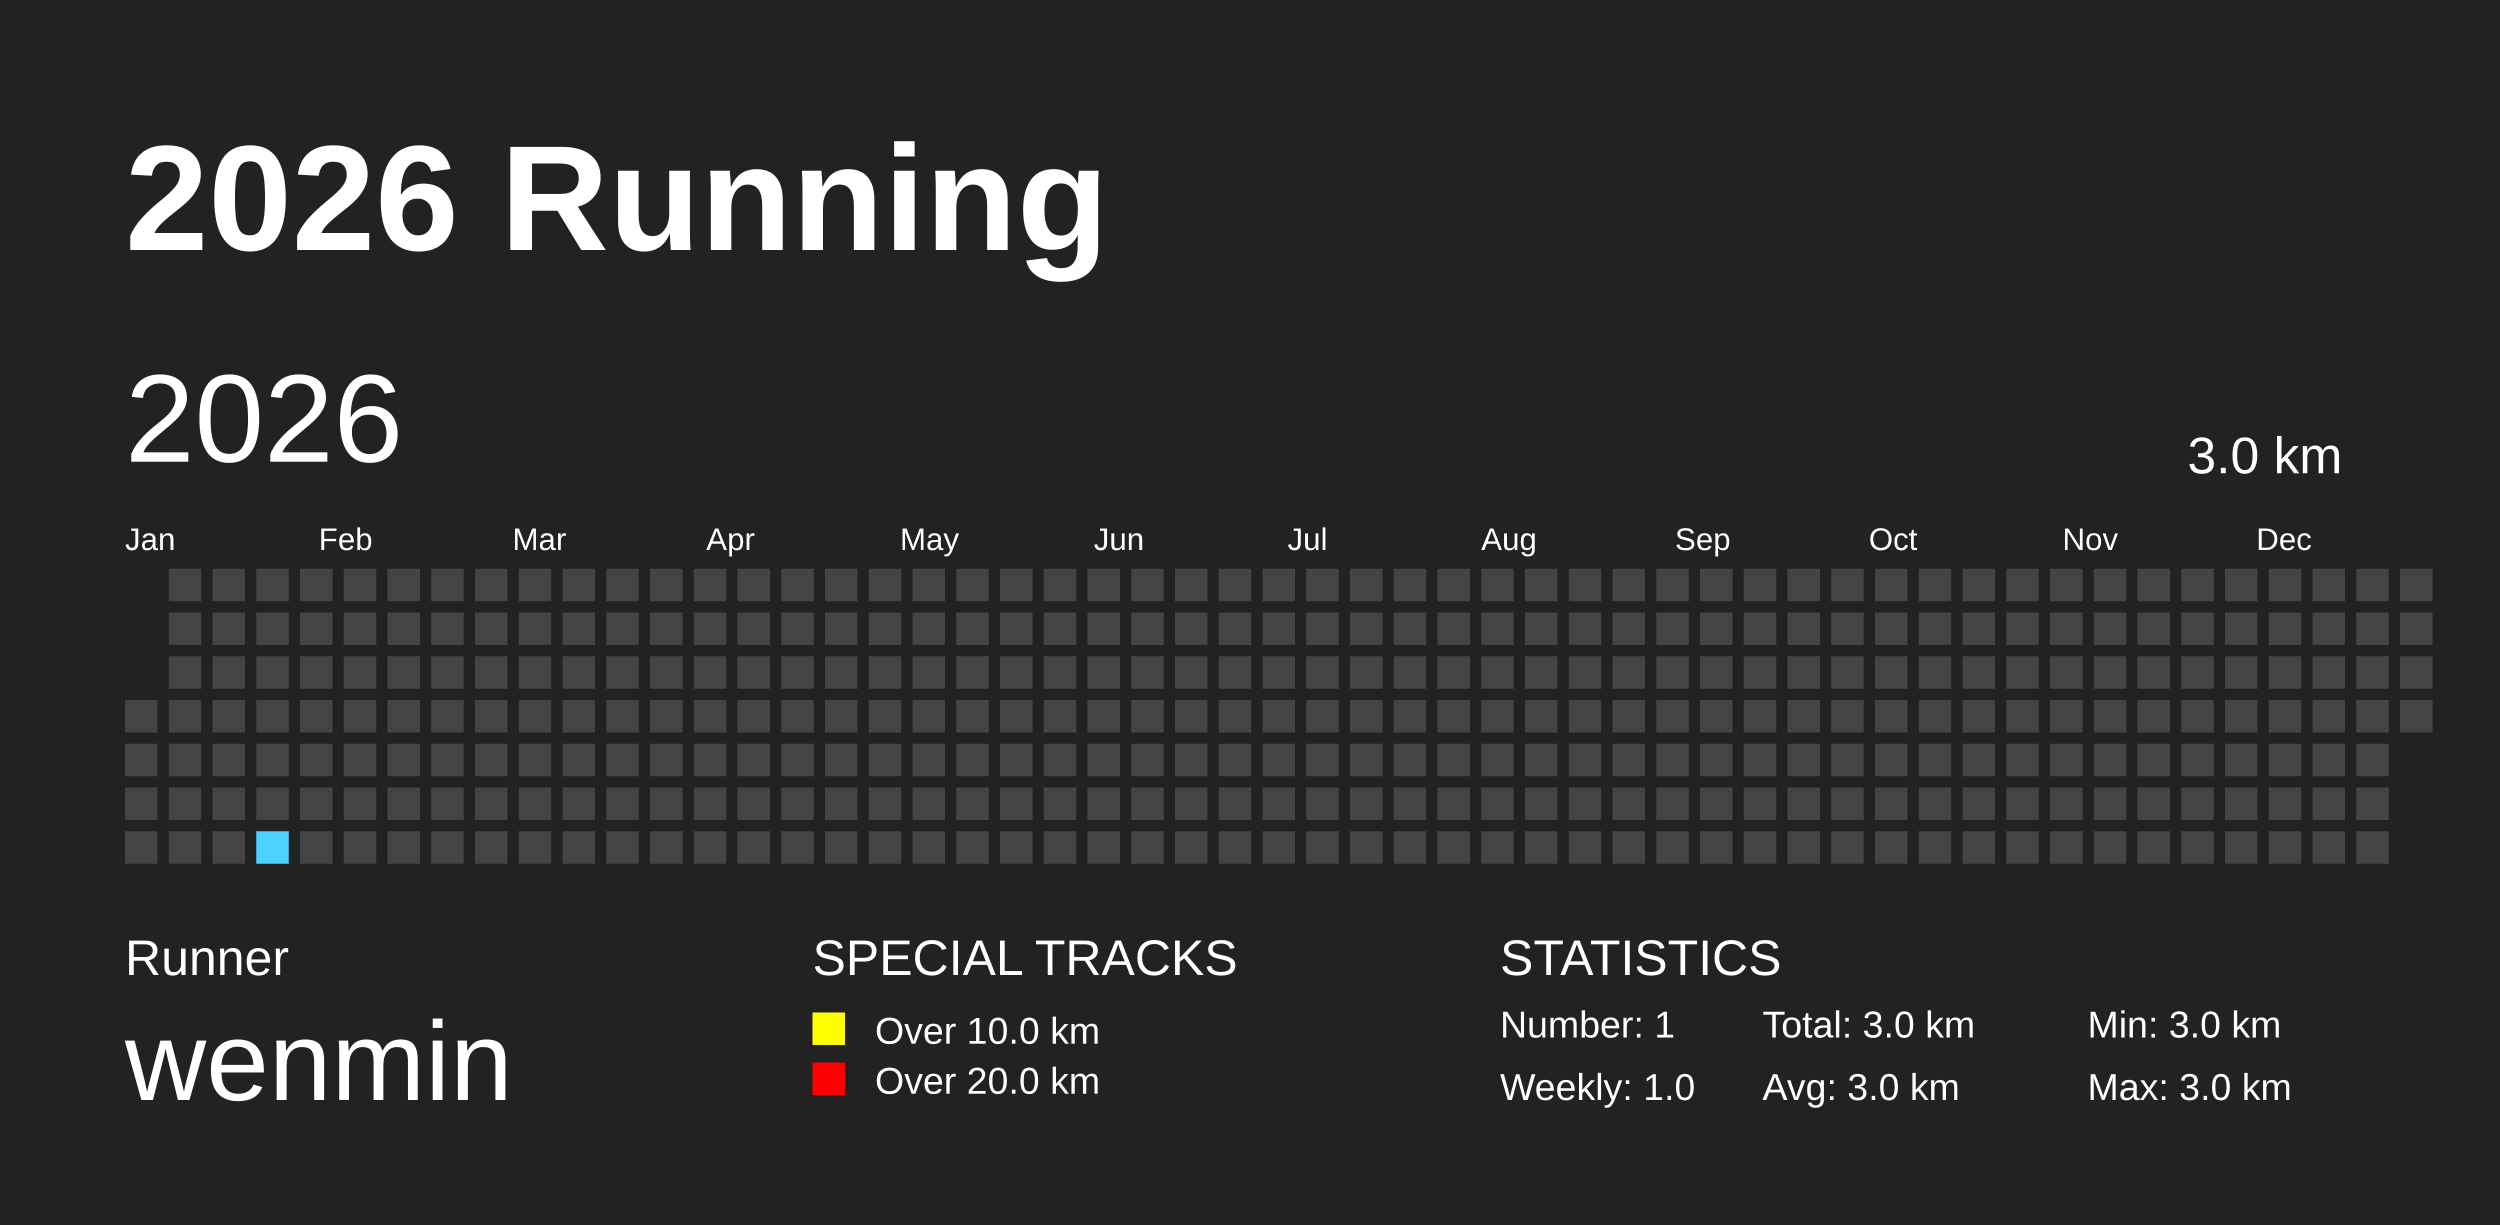
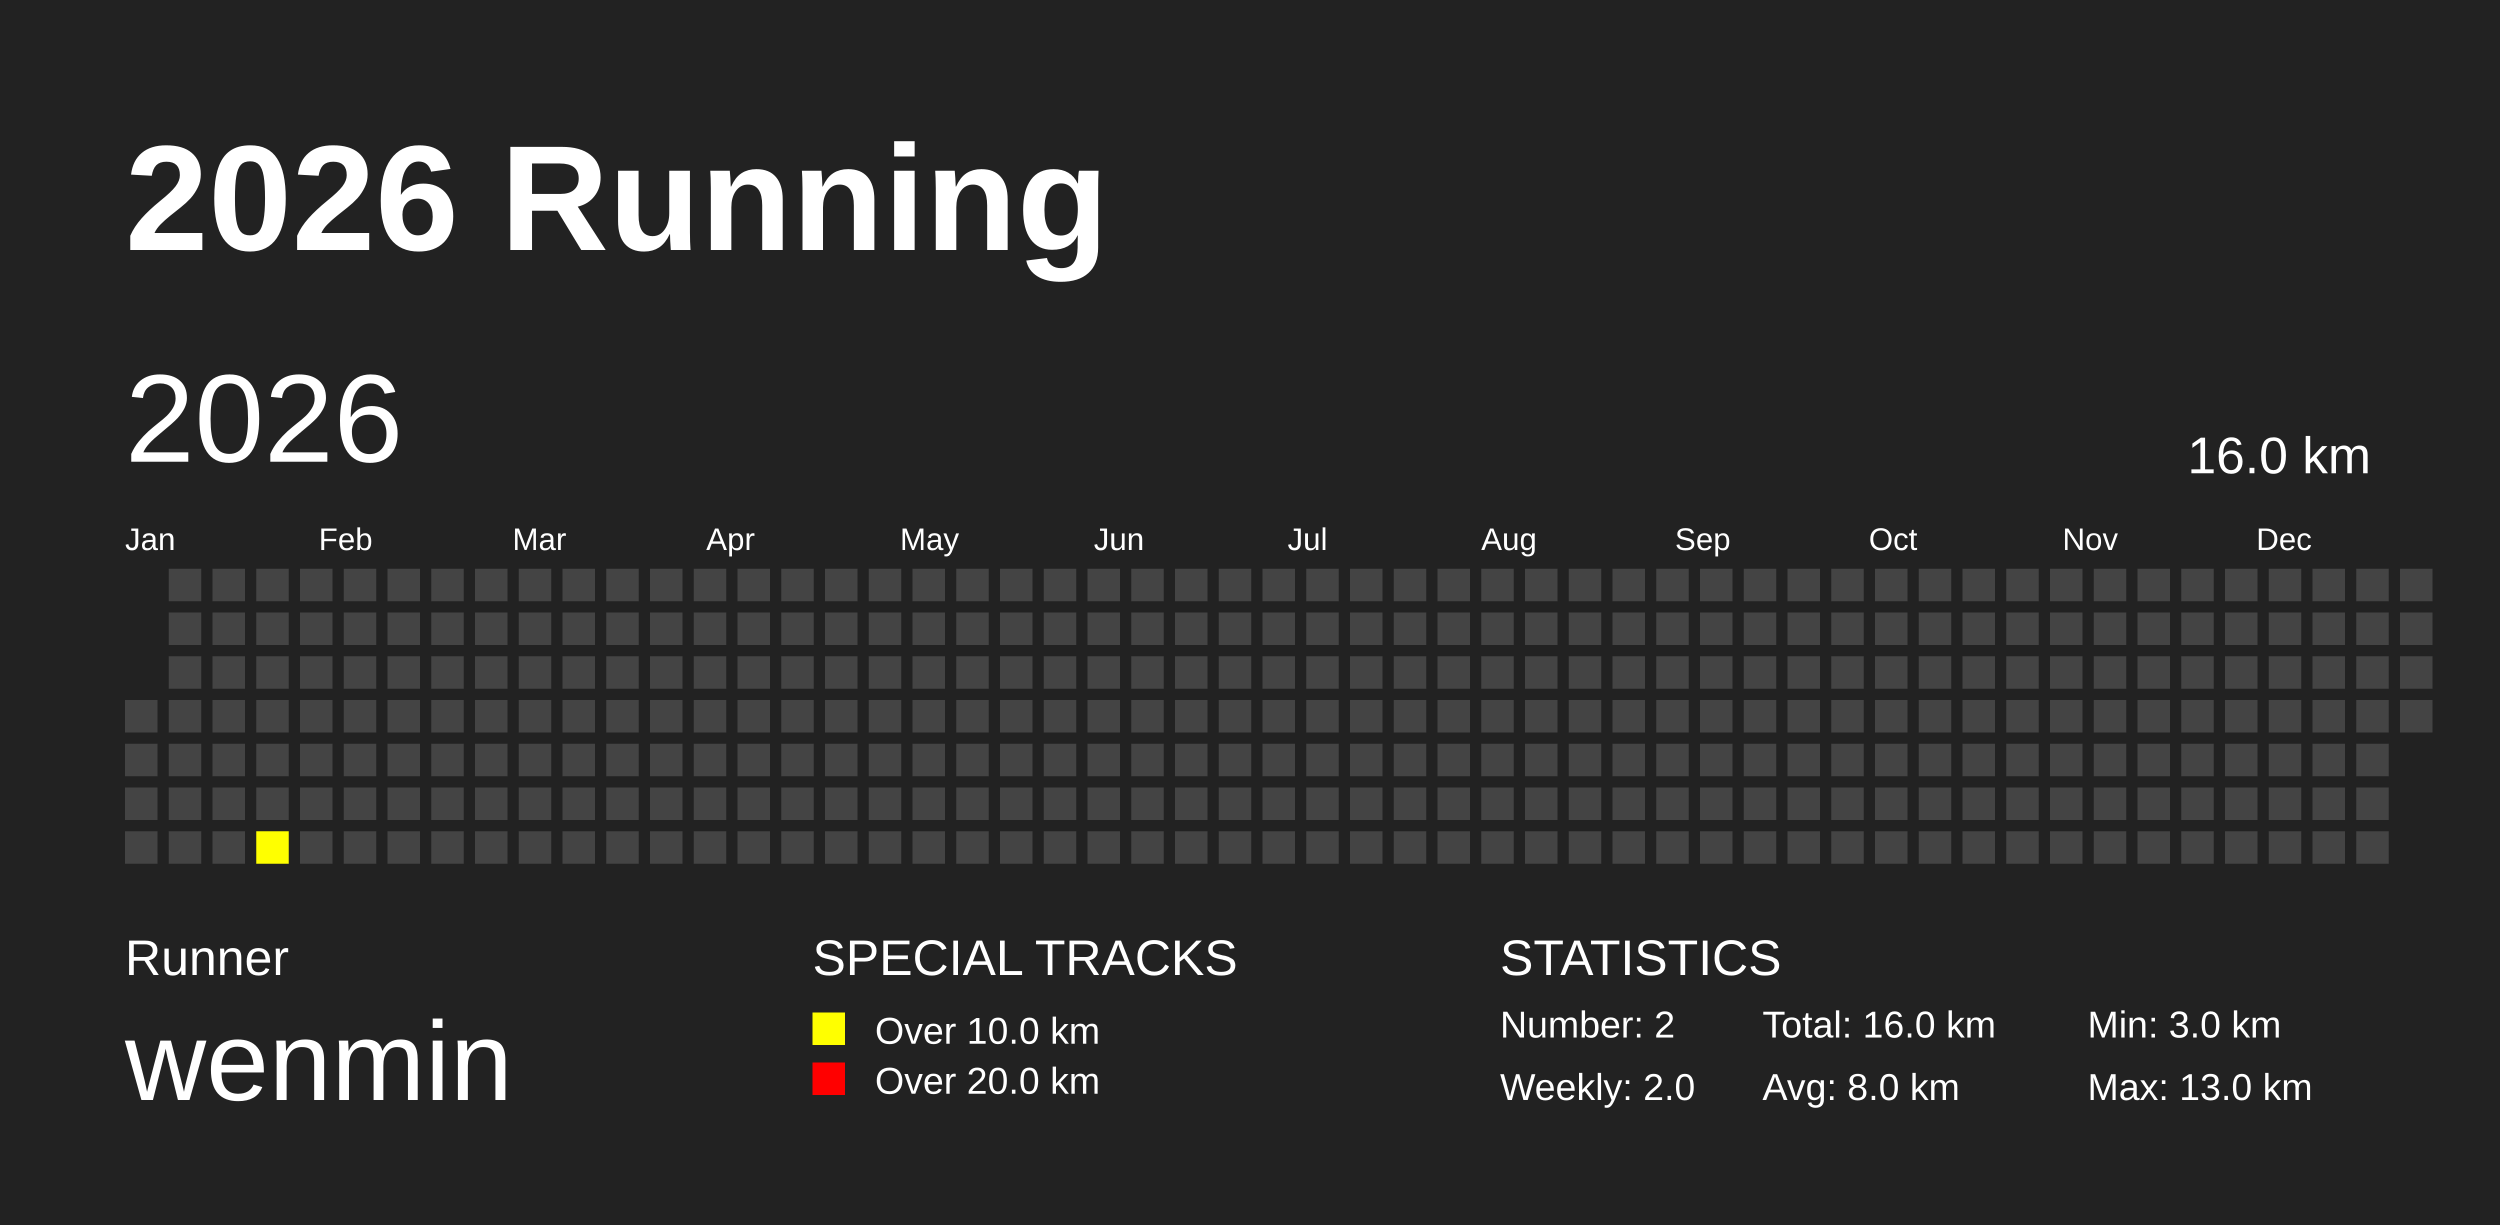
<svg xmlns="http://www.w3.org/2000/svg" baseProfile="full" height="98mm" version="1.1" viewBox="0,0,200,98" width="200mm">
  <defs />
  <rect fill="#222222" height="98" width="200" x="0" y="0" />
  <text fill="#FFFFFF" style="font-size:12px; font-family:Arial; font-weight:bold;" x="10" y="20">2026 Running</text>
  <text fill="#FFFFFF" style="font-size:4px; font-family:Arial" x="10" y="78">Runner</text>
  <text fill="#FFFFFF" style="font-size:9px; font-family:Arial" x="10" y="88">wenmin</text>
  <text fill="#FFFFFF" style="font-size:4px; font-family:Arial" x="65" y="78">SPECIAL TRACKS</text>
  <rect fill="yellow" height="2.6" width="2.6" x="65" y="81" />
  <text fill="#FFFFFF" style="font-size:3px; font-family:Arial" x="70" y="83.5">Over 10.0 km</text>
  <rect fill="red" height="2.6" width="2.6" x="65" y="85" />
  <text fill="#FFFFFF" style="font-size:3px; font-family:Arial" x="70" y="87.5">Over 20.0 km</text>
  <text fill="#FFFFFF" style="font-size:4px; font-family:Arial" x="120" y="78">STATISTICS</text>
-   <text fill="#FFFFFF" style="font-size:3px; font-family:Arial" x="120" y="83">Number: 1</text>
-   <text fill="#FFFFFF" style="font-size:3px; font-family:Arial" x="120" y="88">Weekly: 1.0</text>
-   <text fill="#FFFFFF" style="font-size:3px; font-family:Arial" x="141" y="83">Total: 3.0 km</text>
-   <text fill="#FFFFFF" style="font-size:3px; font-family:Arial" x="141" y="88">Avg: 3.0 km</text>
+   <text fill="#FFFFFF" style="font-size:3px; font-family:Arial" x="120" y="83">Number: 2</text>
+   <text fill="#FFFFFF" style="font-size:3px; font-family:Arial" x="120" y="88">Weekly: 2.0</text>
+   <text fill="#FFFFFF" style="font-size:3px; font-family:Arial" x="141" y="83">Total: 16.0 km</text>
+   <text fill="#FFFFFF" style="font-size:3px; font-family:Arial" x="141" y="88">Avg: 8.0 km</text>
  <text fill="#FFFFFF" style="font-size:3px; font-family:Arial" x="167" y="83">Min: 3.0 km</text>
-   <text fill="#FFFFFF" style="font-size:3px; font-family:Arial" x="167" y="88">Max: 3.0 km</text>
+   <text fill="#FFFFFF" style="font-size:3px; font-family:Arial" x="167" y="88">Max: 13.0 km</text>
  <text dominant-baseline="hanging" fill="#FFFFFF" style="font-size:10.0px; font-family:Arial;" x="10" y="30">2026</text>
-   <text dominant-baseline="hanging" fill="#FFFFFF" style="font-size:4.125px; font-family:Arial;" x="175" y="35">3.0 km</text>
+   <text dominant-baseline="hanging" fill="#FFFFFF" style="font-size:4.125px; font-family:Arial;" x="175" y="35">16.0 km</text>
  <text fill="#FFFFFF" style="font-size:2.5px; font-family:Arial" x="10.0" y="44">Jan</text>
  <text fill="#FFFFFF" style="font-size:2.5px; font-family:Arial" x="25.5" y="44">Feb</text>
  <text fill="#FFFFFF" style="font-size:2.5px; font-family:Arial" x="41.0" y="44">Mar</text>
  <text fill="#FFFFFF" style="font-size:2.5px; font-family:Arial" x="56.5" y="44">Apr</text>
  <text fill="#FFFFFF" style="font-size:2.5px; font-family:Arial" x="72.0" y="44">May</text>
  <text fill="#FFFFFF" style="font-size:2.5px; font-family:Arial" x="87.5" y="44">Jun</text>
  <text fill="#FFFFFF" style="font-size:2.5px; font-family:Arial" x="103.0" y="44">Jul</text>
  <text fill="#FFFFFF" style="font-size:2.5px; font-family:Arial" x="118.5" y="44">Aug</text>
  <text fill="#FFFFFF" style="font-size:2.5px; font-family:Arial" x="134.0" y="44">Sep</text>
  <text fill="#FFFFFF" style="font-size:2.5px; font-family:Arial" x="149.5" y="44">Oct</text>
  <text fill="#FFFFFF" style="font-size:2.5px; font-family:Arial" x="165.0" y="44">Nov</text>
  <text fill="#FFFFFF" style="font-size:2.5px; font-family:Arial" x="180.5" y="44">Dec</text>
  <rect fill="#444444" height="2.6" width="2.6" x="10.0" y="56.0" />
  <rect fill="#444444" height="2.6" width="2.6" x="10.0" y="59.5" />
  <rect fill="#444444" height="2.6" width="2.6" x="10.0" y="63.0" />
  <rect fill="#444444" height="2.6" width="2.6" x="10.0" y="66.5" />
  <rect fill="#444444" height="2.6" width="2.6" x="13.5" y="45.5" />
  <rect fill="#444444" height="2.6" width="2.6" x="13.5" y="49.0" />
  <rect fill="#444444" height="2.6" width="2.6" x="13.5" y="52.5" />
  <rect fill="#444444" height="2.6" width="2.6" x="13.5" y="56.0" />
  <rect fill="#444444" height="2.6" width="2.6" x="13.5" y="59.5" />
  <rect fill="#444444" height="2.6" width="2.6" x="13.5" y="63.0" />
  <rect fill="#444444" height="2.6" width="2.6" x="13.5" y="66.5" />
  <rect fill="#444444" height="2.6" width="2.6" x="17.0" y="45.5" />
  <rect fill="#444444" height="2.6" width="2.6" x="17.0" y="49.0" />
  <rect fill="#444444" height="2.6" width="2.6" x="17.0" y="52.5" />
  <rect fill="#444444" height="2.6" width="2.6" x="17.0" y="56.0" />
  <rect fill="#444444" height="2.6" width="2.6" x="17.0" y="59.5" />
  <rect fill="#444444" height="2.6" width="2.6" x="17.0" y="63.0" />
  <rect fill="#444444" height="2.6" width="2.6" x="17.0" y="66.5" />
  <rect fill="#444444" height="2.6" width="2.6" x="20.5" y="45.5" />
  <rect fill="#444444" height="2.6" width="2.6" x="20.5" y="49.0" />
  <rect fill="#444444" height="2.6" width="2.6" x="20.5" y="52.5" />
  <rect fill="#444444" height="2.6" width="2.6" x="20.5" y="56.0" />
  <rect fill="#444444" height="2.6" width="2.6" x="20.5" y="59.5" />
  <rect fill="#444444" height="2.6" width="2.6" x="20.5" y="63.0" />
-   <rect fill="#4DD2FF" height="2.6" width="2.6" x="20.5" y="66.5" />
+   <rect fill="yellow" height="2.6" width="2.6" x="20.5" y="66.5" />
  <rect fill="#444444" height="2.6" width="2.6" x="24.0" y="45.5" />
  <rect fill="#444444" height="2.6" width="2.6" x="24.0" y="49.0" />
  <rect fill="#444444" height="2.6" width="2.6" x="24.0" y="52.5" />
  <rect fill="#444444" height="2.6" width="2.6" x="24.0" y="56.0" />
  <rect fill="#444444" height="2.6" width="2.6" x="24.0" y="59.5" />
  <rect fill="#444444" height="2.6" width="2.6" x="24.0" y="63.0" />
  <rect fill="#444444" height="2.6" width="2.6" x="24.0" y="66.5" />
  <rect fill="#444444" height="2.6" width="2.6" x="27.5" y="45.5" />
  <rect fill="#444444" height="2.6" width="2.6" x="27.5" y="49.0" />
  <rect fill="#444444" height="2.6" width="2.6" x="27.5" y="52.5" />
  <rect fill="#444444" height="2.6" width="2.6" x="27.5" y="56.0" />
  <rect fill="#444444" height="2.6" width="2.6" x="27.5" y="59.5" />
  <rect fill="#444444" height="2.6" width="2.6" x="27.5" y="63.0" />
  <rect fill="#444444" height="2.6" width="2.6" x="27.5" y="66.5" />
  <rect fill="#444444" height="2.6" width="2.6" x="31.0" y="45.5" />
  <rect fill="#444444" height="2.6" width="2.6" x="31.0" y="49.0" />
  <rect fill="#444444" height="2.6" width="2.6" x="31.0" y="52.5" />
  <rect fill="#444444" height="2.6" width="2.6" x="31.0" y="56.0" />
  <rect fill="#444444" height="2.6" width="2.6" x="31.0" y="59.5" />
  <rect fill="#444444" height="2.6" width="2.6" x="31.0" y="63.0" />
  <rect fill="#444444" height="2.6" width="2.6" x="31.0" y="66.5" />
  <rect fill="#444444" height="2.6" width="2.6" x="34.5" y="45.5" />
  <rect fill="#444444" height="2.6" width="2.6" x="34.5" y="49.0" />
  <rect fill="#444444" height="2.6" width="2.6" x="34.5" y="52.5" />
  <rect fill="#444444" height="2.6" width="2.6" x="34.5" y="56.0" />
  <rect fill="#444444" height="2.6" width="2.6" x="34.5" y="59.5" />
  <rect fill="#444444" height="2.6" width="2.6" x="34.5" y="63.0" />
  <rect fill="#444444" height="2.6" width="2.6" x="34.5" y="66.5" />
  <rect fill="#444444" height="2.6" width="2.6" x="38.0" y="45.5" />
  <rect fill="#444444" height="2.6" width="2.6" x="38.0" y="49.0" />
  <rect fill="#444444" height="2.6" width="2.6" x="38.0" y="52.5" />
  <rect fill="#444444" height="2.6" width="2.6" x="38.0" y="56.0" />
  <rect fill="#444444" height="2.6" width="2.6" x="38.0" y="59.5" />
  <rect fill="#444444" height="2.6" width="2.6" x="38.0" y="63.0" />
  <rect fill="#444444" height="2.6" width="2.6" x="38.0" y="66.5" />
  <rect fill="#444444" height="2.6" width="2.6" x="41.5" y="45.5" />
  <rect fill="#444444" height="2.6" width="2.6" x="41.5" y="49.0" />
  <rect fill="#444444" height="2.6" width="2.6" x="41.5" y="52.5" />
  <rect fill="#444444" height="2.6" width="2.6" x="41.5" y="56.0" />
  <rect fill="#444444" height="2.6" width="2.6" x="41.5" y="59.5" />
  <rect fill="#444444" height="2.6" width="2.6" x="41.5" y="63.0" />
  <rect fill="#444444" height="2.6" width="2.6" x="41.5" y="66.5" />
  <rect fill="#444444" height="2.6" width="2.6" x="45.0" y="45.5" />
  <rect fill="#444444" height="2.6" width="2.6" x="45.0" y="49.0" />
  <rect fill="#444444" height="2.6" width="2.6" x="45.0" y="52.5" />
  <rect fill="#444444" height="2.6" width="2.6" x="45.0" y="56.0" />
  <rect fill="#444444" height="2.6" width="2.6" x="45.0" y="59.5" />
  <rect fill="#444444" height="2.6" width="2.6" x="45.0" y="63.0" />
  <rect fill="#444444" height="2.6" width="2.6" x="45.0" y="66.5" />
  <rect fill="#444444" height="2.6" width="2.6" x="48.5" y="45.5" />
  <rect fill="#444444" height="2.6" width="2.6" x="48.5" y="49.0" />
  <rect fill="#444444" height="2.6" width="2.6" x="48.5" y="52.5" />
  <rect fill="#444444" height="2.6" width="2.6" x="48.5" y="56.0" />
  <rect fill="#444444" height="2.6" width="2.6" x="48.5" y="59.5" />
  <rect fill="#444444" height="2.6" width="2.6" x="48.5" y="63.0" />
  <rect fill="#444444" height="2.6" width="2.6" x="48.5" y="66.5" />
  <rect fill="#444444" height="2.6" width="2.6" x="52.0" y="45.5" />
  <rect fill="#444444" height="2.6" width="2.6" x="52.0" y="49.0" />
  <rect fill="#444444" height="2.6" width="2.6" x="52.0" y="52.5" />
  <rect fill="#444444" height="2.6" width="2.6" x="52.0" y="56.0" />
  <rect fill="#444444" height="2.6" width="2.6" x="52.0" y="59.5" />
  <rect fill="#444444" height="2.6" width="2.6" x="52.0" y="63.0" />
  <rect fill="#444444" height="2.6" width="2.6" x="52.0" y="66.5" />
  <rect fill="#444444" height="2.6" width="2.6" x="55.5" y="45.5" />
  <rect fill="#444444" height="2.6" width="2.6" x="55.5" y="49.0" />
  <rect fill="#444444" height="2.6" width="2.6" x="55.5" y="52.5" />
  <rect fill="#444444" height="2.6" width="2.6" x="55.5" y="56.0" />
  <rect fill="#444444" height="2.6" width="2.6" x="55.5" y="59.5" />
  <rect fill="#444444" height="2.6" width="2.6" x="55.5" y="63.0" />
  <rect fill="#444444" height="2.6" width="2.6" x="55.5" y="66.5" />
  <rect fill="#444444" height="2.6" width="2.6" x="59.0" y="45.5" />
  <rect fill="#444444" height="2.6" width="2.6" x="59.0" y="49.0" />
  <rect fill="#444444" height="2.6" width="2.6" x="59.0" y="52.5" />
  <rect fill="#444444" height="2.6" width="2.6" x="59.0" y="56.0" />
  <rect fill="#444444" height="2.6" width="2.6" x="59.0" y="59.5" />
  <rect fill="#444444" height="2.6" width="2.6" x="59.0" y="63.0" />
  <rect fill="#444444" height="2.6" width="2.6" x="59.0" y="66.5" />
  <rect fill="#444444" height="2.6" width="2.6" x="62.5" y="45.5" />
  <rect fill="#444444" height="2.6" width="2.6" x="62.5" y="49.0" />
  <rect fill="#444444" height="2.6" width="2.6" x="62.5" y="52.5" />
  <rect fill="#444444" height="2.6" width="2.6" x="62.5" y="56.0" />
  <rect fill="#444444" height="2.6" width="2.6" x="62.5" y="59.5" />
  <rect fill="#444444" height="2.6" width="2.6" x="62.5" y="63.0" />
  <rect fill="#444444" height="2.6" width="2.6" x="62.5" y="66.5" />
  <rect fill="#444444" height="2.6" width="2.6" x="66.0" y="45.5" />
  <rect fill="#444444" height="2.6" width="2.6" x="66.0" y="49.0" />
  <rect fill="#444444" height="2.6" width="2.6" x="66.0" y="52.5" />
  <rect fill="#444444" height="2.6" width="2.6" x="66.0" y="56.0" />
  <rect fill="#444444" height="2.6" width="2.6" x="66.0" y="59.5" />
  <rect fill="#444444" height="2.6" width="2.6" x="66.0" y="63.0" />
  <rect fill="#444444" height="2.6" width="2.6" x="66.0" y="66.5" />
  <rect fill="#444444" height="2.6" width="2.6" x="69.5" y="45.5" />
  <rect fill="#444444" height="2.6" width="2.6" x="69.5" y="49.0" />
  <rect fill="#444444" height="2.6" width="2.6" x="69.5" y="52.5" />
  <rect fill="#444444" height="2.6" width="2.6" x="69.5" y="56.0" />
  <rect fill="#444444" height="2.6" width="2.6" x="69.5" y="59.5" />
  <rect fill="#444444" height="2.6" width="2.6" x="69.5" y="63.0" />
  <rect fill="#444444" height="2.6" width="2.6" x="69.5" y="66.5" />
  <rect fill="#444444" height="2.6" width="2.6" x="73.0" y="45.5" />
  <rect fill="#444444" height="2.6" width="2.6" x="73.0" y="49.0" />
  <rect fill="#444444" height="2.6" width="2.6" x="73.0" y="52.5" />
  <rect fill="#444444" height="2.6" width="2.6" x="73.0" y="56.0" />
  <rect fill="#444444" height="2.6" width="2.6" x="73.0" y="59.5" />
  <rect fill="#444444" height="2.6" width="2.6" x="73.0" y="63.0" />
  <rect fill="#444444" height="2.6" width="2.6" x="73.0" y="66.5" />
  <rect fill="#444444" height="2.6" width="2.6" x="76.5" y="45.5" />
  <rect fill="#444444" height="2.6" width="2.6" x="76.5" y="49.0" />
  <rect fill="#444444" height="2.6" width="2.6" x="76.5" y="52.5" />
  <rect fill="#444444" height="2.6" width="2.6" x="76.5" y="56.0" />
  <rect fill="#444444" height="2.6" width="2.6" x="76.5" y="59.5" />
  <rect fill="#444444" height="2.6" width="2.6" x="76.5" y="63.0" />
  <rect fill="#444444" height="2.6" width="2.6" x="76.5" y="66.5" />
  <rect fill="#444444" height="2.6" width="2.6" x="80.0" y="45.5" />
  <rect fill="#444444" height="2.6" width="2.6" x="80.0" y="49.0" />
  <rect fill="#444444" height="2.6" width="2.6" x="80.0" y="52.5" />
  <rect fill="#444444" height="2.6" width="2.6" x="80.0" y="56.0" />
  <rect fill="#444444" height="2.6" width="2.6" x="80.0" y="59.5" />
  <rect fill="#444444" height="2.6" width="2.6" x="80.0" y="63.0" />
  <rect fill="#444444" height="2.6" width="2.6" x="80.0" y="66.5" />
  <rect fill="#444444" height="2.6" width="2.6" x="83.5" y="45.5" />
  <rect fill="#444444" height="2.6" width="2.6" x="83.5" y="49.0" />
  <rect fill="#444444" height="2.6" width="2.6" x="83.5" y="52.5" />
  <rect fill="#444444" height="2.6" width="2.6" x="83.5" y="56.0" />
  <rect fill="#444444" height="2.6" width="2.6" x="83.5" y="59.5" />
  <rect fill="#444444" height="2.6" width="2.6" x="83.5" y="63.0" />
  <rect fill="#444444" height="2.6" width="2.6" x="83.5" y="66.5" />
  <rect fill="#444444" height="2.6" width="2.6" x="87.0" y="45.5" />
  <rect fill="#444444" height="2.6" width="2.6" x="87.0" y="49.0" />
  <rect fill="#444444" height="2.6" width="2.6" x="87.0" y="52.5" />
  <rect fill="#444444" height="2.6" width="2.6" x="87.0" y="56.0" />
  <rect fill="#444444" height="2.6" width="2.6" x="87.0" y="59.5" />
  <rect fill="#444444" height="2.6" width="2.6" x="87.0" y="63.0" />
  <rect fill="#444444" height="2.6" width="2.6" x="87.0" y="66.5" />
  <rect fill="#444444" height="2.6" width="2.6" x="90.5" y="45.5" />
  <rect fill="#444444" height="2.6" width="2.6" x="90.5" y="49.0" />
  <rect fill="#444444" height="2.6" width="2.6" x="90.5" y="52.5" />
  <rect fill="#444444" height="2.6" width="2.6" x="90.5" y="56.0" />
  <rect fill="#444444" height="2.6" width="2.6" x="90.5" y="59.5" />
  <rect fill="#444444" height="2.6" width="2.6" x="90.5" y="63.0" />
  <rect fill="#444444" height="2.6" width="2.6" x="90.5" y="66.5" />
  <rect fill="#444444" height="2.6" width="2.6" x="94.0" y="45.5" />
  <rect fill="#444444" height="2.6" width="2.6" x="94.0" y="49.0" />
  <rect fill="#444444" height="2.6" width="2.6" x="94.0" y="52.5" />
  <rect fill="#444444" height="2.6" width="2.6" x="94.0" y="56.0" />
  <rect fill="#444444" height="2.6" width="2.6" x="94.0" y="59.5" />
  <rect fill="#444444" height="2.6" width="2.6" x="94.0" y="63.0" />
  <rect fill="#444444" height="2.6" width="2.6" x="94.0" y="66.5" />
  <rect fill="#444444" height="2.6" width="2.6" x="97.5" y="45.5" />
  <rect fill="#444444" height="2.6" width="2.6" x="97.5" y="49.0" />
  <rect fill="#444444" height="2.6" width="2.6" x="97.5" y="52.5" />
  <rect fill="#444444" height="2.6" width="2.6" x="97.5" y="56.0" />
  <rect fill="#444444" height="2.6" width="2.6" x="97.5" y="59.5" />
  <rect fill="#444444" height="2.6" width="2.6" x="97.5" y="63.0" />
  <rect fill="#444444" height="2.6" width="2.6" x="97.5" y="66.5" />
  <rect fill="#444444" height="2.6" width="2.6" x="101.0" y="45.5" />
  <rect fill="#444444" height="2.6" width="2.6" x="101.0" y="49.0" />
  <rect fill="#444444" height="2.6" width="2.6" x="101.0" y="52.5" />
  <rect fill="#444444" height="2.6" width="2.6" x="101.0" y="56.0" />
  <rect fill="#444444" height="2.6" width="2.6" x="101.0" y="59.5" />
  <rect fill="#444444" height="2.6" width="2.6" x="101.0" y="63.0" />
  <rect fill="#444444" height="2.6" width="2.6" x="101.0" y="66.5" />
  <rect fill="#444444" height="2.6" width="2.6" x="104.5" y="45.5" />
  <rect fill="#444444" height="2.6" width="2.6" x="104.5" y="49.0" />
  <rect fill="#444444" height="2.6" width="2.6" x="104.5" y="52.5" />
  <rect fill="#444444" height="2.6" width="2.6" x="104.5" y="56.0" />
  <rect fill="#444444" height="2.6" width="2.6" x="104.5" y="59.5" />
  <rect fill="#444444" height="2.6" width="2.6" x="104.5" y="63.0" />
  <rect fill="#444444" height="2.6" width="2.6" x="104.5" y="66.5" />
  <rect fill="#444444" height="2.6" width="2.6" x="108.0" y="45.5" />
  <rect fill="#444444" height="2.6" width="2.6" x="108.0" y="49.0" />
  <rect fill="#444444" height="2.6" width="2.6" x="108.0" y="52.5" />
  <rect fill="#444444" height="2.6" width="2.6" x="108.0" y="56.0" />
  <rect fill="#444444" height="2.6" width="2.6" x="108.0" y="59.5" />
  <rect fill="#444444" height="2.6" width="2.6" x="108.0" y="63.0" />
  <rect fill="#444444" height="2.6" width="2.6" x="108.0" y="66.5" />
  <rect fill="#444444" height="2.6" width="2.6" x="111.5" y="45.5" />
  <rect fill="#444444" height="2.6" width="2.6" x="111.5" y="49.0" />
  <rect fill="#444444" height="2.6" width="2.6" x="111.5" y="52.5" />
  <rect fill="#444444" height="2.6" width="2.6" x="111.5" y="56.0" />
  <rect fill="#444444" height="2.6" width="2.6" x="111.5" y="59.5" />
  <rect fill="#444444" height="2.6" width="2.6" x="111.5" y="63.0" />
  <rect fill="#444444" height="2.6" width="2.6" x="111.5" y="66.5" />
  <rect fill="#444444" height="2.6" width="2.6" x="115.0" y="45.5" />
  <rect fill="#444444" height="2.6" width="2.6" x="115.0" y="49.0" />
  <rect fill="#444444" height="2.6" width="2.6" x="115.0" y="52.5" />
  <rect fill="#444444" height="2.6" width="2.6" x="115.0" y="56.0" />
  <rect fill="#444444" height="2.6" width="2.6" x="115.0" y="59.5" />
  <rect fill="#444444" height="2.6" width="2.6" x="115.0" y="63.0" />
  <rect fill="#444444" height="2.6" width="2.6" x="115.0" y="66.5" />
  <rect fill="#444444" height="2.6" width="2.6" x="118.5" y="45.5" />
  <rect fill="#444444" height="2.6" width="2.6" x="118.5" y="49.0" />
  <rect fill="#444444" height="2.6" width="2.6" x="118.5" y="52.5" />
  <rect fill="#444444" height="2.6" width="2.6" x="118.5" y="56.0" />
  <rect fill="#444444" height="2.6" width="2.6" x="118.5" y="59.5" />
  <rect fill="#444444" height="2.6" width="2.6" x="118.5" y="63.0" />
  <rect fill="#444444" height="2.6" width="2.6" x="118.5" y="66.5" />
  <rect fill="#444444" height="2.6" width="2.6" x="122.0" y="45.5" />
  <rect fill="#444444" height="2.6" width="2.6" x="122.0" y="49.0" />
  <rect fill="#444444" height="2.6" width="2.6" x="122.0" y="52.5" />
  <rect fill="#444444" height="2.6" width="2.6" x="122.0" y="56.0" />
  <rect fill="#444444" height="2.6" width="2.6" x="122.0" y="59.5" />
  <rect fill="#444444" height="2.6" width="2.6" x="122.0" y="63.0" />
  <rect fill="#444444" height="2.6" width="2.6" x="122.0" y="66.5" />
  <rect fill="#444444" height="2.6" width="2.6" x="125.5" y="45.5" />
  <rect fill="#444444" height="2.6" width="2.6" x="125.5" y="49.0" />
  <rect fill="#444444" height="2.6" width="2.6" x="125.5" y="52.5" />
  <rect fill="#444444" height="2.6" width="2.6" x="125.5" y="56.0" />
  <rect fill="#444444" height="2.6" width="2.6" x="125.5" y="59.5" />
  <rect fill="#444444" height="2.6" width="2.6" x="125.5" y="63.0" />
  <rect fill="#444444" height="2.6" width="2.6" x="125.5" y="66.5" />
  <rect fill="#444444" height="2.6" width="2.6" x="129.0" y="45.5" />
  <rect fill="#444444" height="2.6" width="2.6" x="129.0" y="49.0" />
  <rect fill="#444444" height="2.6" width="2.6" x="129.0" y="52.5" />
  <rect fill="#444444" height="2.6" width="2.6" x="129.0" y="56.0" />
  <rect fill="#444444" height="2.6" width="2.6" x="129.0" y="59.5" />
  <rect fill="#444444" height="2.6" width="2.6" x="129.0" y="63.0" />
  <rect fill="#444444" height="2.6" width="2.6" x="129.0" y="66.5" />
  <rect fill="#444444" height="2.6" width="2.6" x="132.5" y="45.5" />
  <rect fill="#444444" height="2.6" width="2.6" x="132.5" y="49.0" />
  <rect fill="#444444" height="2.6" width="2.6" x="132.5" y="52.5" />
  <rect fill="#444444" height="2.6" width="2.6" x="132.5" y="56.0" />
  <rect fill="#444444" height="2.6" width="2.6" x="132.5" y="59.5" />
  <rect fill="#444444" height="2.6" width="2.6" x="132.5" y="63.0" />
  <rect fill="#444444" height="2.6" width="2.6" x="132.5" y="66.5" />
  <rect fill="#444444" height="2.6" width="2.6" x="136.0" y="45.5" />
  <rect fill="#444444" height="2.6" width="2.6" x="136.0" y="49.0" />
  <rect fill="#444444" height="2.6" width="2.6" x="136.0" y="52.5" />
  <rect fill="#444444" height="2.6" width="2.6" x="136.0" y="56.0" />
  <rect fill="#444444" height="2.6" width="2.6" x="136.0" y="59.5" />
  <rect fill="#444444" height="2.6" width="2.6" x="136.0" y="63.0" />
  <rect fill="#444444" height="2.6" width="2.6" x="136.0" y="66.5" />
  <rect fill="#444444" height="2.6" width="2.6" x="139.5" y="45.5" />
  <rect fill="#444444" height="2.6" width="2.6" x="139.5" y="49.0" />
  <rect fill="#444444" height="2.6" width="2.6" x="139.5" y="52.5" />
  <rect fill="#444444" height="2.6" width="2.6" x="139.5" y="56.0" />
  <rect fill="#444444" height="2.6" width="2.6" x="139.5" y="59.5" />
  <rect fill="#444444" height="2.6" width="2.6" x="139.5" y="63.0" />
  <rect fill="#444444" height="2.6" width="2.6" x="139.5" y="66.5" />
  <rect fill="#444444" height="2.6" width="2.6" x="143.0" y="45.5" />
  <rect fill="#444444" height="2.6" width="2.6" x="143.0" y="49.0" />
  <rect fill="#444444" height="2.6" width="2.6" x="143.0" y="52.5" />
  <rect fill="#444444" height="2.6" width="2.6" x="143.0" y="56.0" />
  <rect fill="#444444" height="2.6" width="2.6" x="143.0" y="59.5" />
  <rect fill="#444444" height="2.6" width="2.6" x="143.0" y="63.0" />
  <rect fill="#444444" height="2.6" width="2.6" x="143.0" y="66.5" />
  <rect fill="#444444" height="2.6" width="2.6" x="146.5" y="45.5" />
  <rect fill="#444444" height="2.6" width="2.6" x="146.5" y="49.0" />
  <rect fill="#444444" height="2.6" width="2.6" x="146.5" y="52.5" />
  <rect fill="#444444" height="2.6" width="2.6" x="146.5" y="56.0" />
  <rect fill="#444444" height="2.6" width="2.6" x="146.5" y="59.5" />
  <rect fill="#444444" height="2.6" width="2.6" x="146.5" y="63.0" />
  <rect fill="#444444" height="2.6" width="2.6" x="146.5" y="66.5" />
  <rect fill="#444444" height="2.6" width="2.6" x="150.0" y="45.5" />
  <rect fill="#444444" height="2.6" width="2.6" x="150.0" y="49.0" />
  <rect fill="#444444" height="2.6" width="2.6" x="150.0" y="52.5" />
  <rect fill="#444444" height="2.6" width="2.6" x="150.0" y="56.0" />
  <rect fill="#444444" height="2.6" width="2.6" x="150.0" y="59.5" />
  <rect fill="#444444" height="2.6" width="2.6" x="150.0" y="63.0" />
  <rect fill="#444444" height="2.6" width="2.6" x="150.0" y="66.5" />
  <rect fill="#444444" height="2.6" width="2.6" x="153.5" y="45.5" />
  <rect fill="#444444" height="2.6" width="2.6" x="153.5" y="49.0" />
  <rect fill="#444444" height="2.6" width="2.6" x="153.5" y="52.5" />
  <rect fill="#444444" height="2.6" width="2.6" x="153.5" y="56.0" />
  <rect fill="#444444" height="2.6" width="2.6" x="153.5" y="59.5" />
  <rect fill="#444444" height="2.6" width="2.6" x="153.5" y="63.0" />
  <rect fill="#444444" height="2.6" width="2.6" x="153.5" y="66.5" />
  <rect fill="#444444" height="2.6" width="2.6" x="157.0" y="45.5" />
  <rect fill="#444444" height="2.6" width="2.6" x="157.0" y="49.0" />
  <rect fill="#444444" height="2.6" width="2.6" x="157.0" y="52.5" />
  <rect fill="#444444" height="2.6" width="2.6" x="157.0" y="56.0" />
  <rect fill="#444444" height="2.6" width="2.6" x="157.0" y="59.5" />
  <rect fill="#444444" height="2.6" width="2.6" x="157.0" y="63.0" />
  <rect fill="#444444" height="2.6" width="2.6" x="157.0" y="66.5" />
  <rect fill="#444444" height="2.6" width="2.6" x="160.5" y="45.5" />
  <rect fill="#444444" height="2.6" width="2.6" x="160.5" y="49.0" />
  <rect fill="#444444" height="2.6" width="2.6" x="160.5" y="52.5" />
  <rect fill="#444444" height="2.6" width="2.6" x="160.5" y="56.0" />
  <rect fill="#444444" height="2.6" width="2.6" x="160.5" y="59.5" />
  <rect fill="#444444" height="2.6" width="2.6" x="160.5" y="63.0" />
  <rect fill="#444444" height="2.6" width="2.6" x="160.5" y="66.5" />
  <rect fill="#444444" height="2.6" width="2.6" x="164.0" y="45.5" />
  <rect fill="#444444" height="2.6" width="2.6" x="164.0" y="49.0" />
  <rect fill="#444444" height="2.6" width="2.6" x="164.0" y="52.5" />
  <rect fill="#444444" height="2.6" width="2.6" x="164.0" y="56.0" />
  <rect fill="#444444" height="2.6" width="2.6" x="164.0" y="59.5" />
  <rect fill="#444444" height="2.6" width="2.6" x="164.0" y="63.0" />
  <rect fill="#444444" height="2.6" width="2.6" x="164.0" y="66.5" />
  <rect fill="#444444" height="2.6" width="2.6" x="167.5" y="45.5" />
  <rect fill="#444444" height="2.6" width="2.6" x="167.5" y="49.0" />
  <rect fill="#444444" height="2.6" width="2.6" x="167.5" y="52.5" />
  <rect fill="#444444" height="2.6" width="2.6" x="167.5" y="56.0" />
  <rect fill="#444444" height="2.6" width="2.6" x="167.5" y="59.5" />
  <rect fill="#444444" height="2.6" width="2.6" x="167.5" y="63.0" />
  <rect fill="#444444" height="2.6" width="2.6" x="167.5" y="66.5" />
  <rect fill="#444444" height="2.6" width="2.6" x="171.0" y="45.5" />
  <rect fill="#444444" height="2.6" width="2.6" x="171.0" y="49.0" />
  <rect fill="#444444" height="2.6" width="2.6" x="171.0" y="52.5" />
  <rect fill="#444444" height="2.6" width="2.6" x="171.0" y="56.0" />
  <rect fill="#444444" height="2.6" width="2.6" x="171.0" y="59.5" />
  <rect fill="#444444" height="2.6" width="2.6" x="171.0" y="63.0" />
  <rect fill="#444444" height="2.6" width="2.6" x="171.0" y="66.5" />
  <rect fill="#444444" height="2.6" width="2.6" x="174.5" y="45.5" />
  <rect fill="#444444" height="2.6" width="2.6" x="174.5" y="49.0" />
  <rect fill="#444444" height="2.6" width="2.6" x="174.5" y="52.5" />
  <rect fill="#444444" height="2.6" width="2.6" x="174.5" y="56.0" />
  <rect fill="#444444" height="2.6" width="2.6" x="174.5" y="59.5" />
  <rect fill="#444444" height="2.6" width="2.6" x="174.5" y="63.0" />
  <rect fill="#444444" height="2.6" width="2.6" x="174.5" y="66.5" />
  <rect fill="#444444" height="2.6" width="2.6" x="178.0" y="45.5" />
  <rect fill="#444444" height="2.6" width="2.6" x="178.0" y="49.0" />
  <rect fill="#444444" height="2.6" width="2.6" x="178.0" y="52.5" />
  <rect fill="#444444" height="2.6" width="2.6" x="178.0" y="56.0" />
  <rect fill="#444444" height="2.6" width="2.6" x="178.0" y="59.5" />
  <rect fill="#444444" height="2.6" width="2.6" x="178.0" y="63.0" />
  <rect fill="#444444" height="2.6" width="2.6" x="178.0" y="66.5" />
  <rect fill="#444444" height="2.6" width="2.6" x="181.5" y="45.5" />
  <rect fill="#444444" height="2.6" width="2.6" x="181.5" y="49.0" />
  <rect fill="#444444" height="2.6" width="2.6" x="181.5" y="52.5" />
  <rect fill="#444444" height="2.6" width="2.6" x="181.5" y="56.0" />
  <rect fill="#444444" height="2.6" width="2.6" x="181.5" y="59.5" />
  <rect fill="#444444" height="2.6" width="2.6" x="181.5" y="63.0" />
  <rect fill="#444444" height="2.6" width="2.6" x="181.5" y="66.5" />
  <rect fill="#444444" height="2.6" width="2.6" x="185.0" y="45.5" />
  <rect fill="#444444" height="2.6" width="2.6" x="185.0" y="49.0" />
  <rect fill="#444444" height="2.6" width="2.6" x="185.0" y="52.5" />
  <rect fill="#444444" height="2.6" width="2.6" x="185.0" y="56.0" />
  <rect fill="#444444" height="2.6" width="2.6" x="185.0" y="59.5" />
  <rect fill="#444444" height="2.6" width="2.6" x="185.0" y="63.0" />
  <rect fill="#444444" height="2.6" width="2.6" x="185.0" y="66.5" />
  <rect fill="#444444" height="2.6" width="2.6" x="188.5" y="45.5" />
  <rect fill="#444444" height="2.6" width="2.6" x="188.5" y="49.0" />
  <rect fill="#444444" height="2.6" width="2.6" x="188.5" y="52.5" />
  <rect fill="#444444" height="2.6" width="2.6" x="188.5" y="56.0" />
  <rect fill="#444444" height="2.6" width="2.6" x="188.5" y="59.5" />
  <rect fill="#444444" height="2.6" width="2.6" x="188.5" y="63.0" />
  <rect fill="#444444" height="2.6" width="2.6" x="188.5" y="66.5" />
  <rect fill="#444444" height="2.6" width="2.6" x="192.0" y="45.5" />
  <rect fill="#444444" height="2.6" width="2.6" x="192.0" y="49.0" />
  <rect fill="#444444" height="2.6" width="2.6" x="192.0" y="52.5" />
  <rect fill="#444444" height="2.6" width="2.6" x="192.0" y="56.0" />
</svg>
